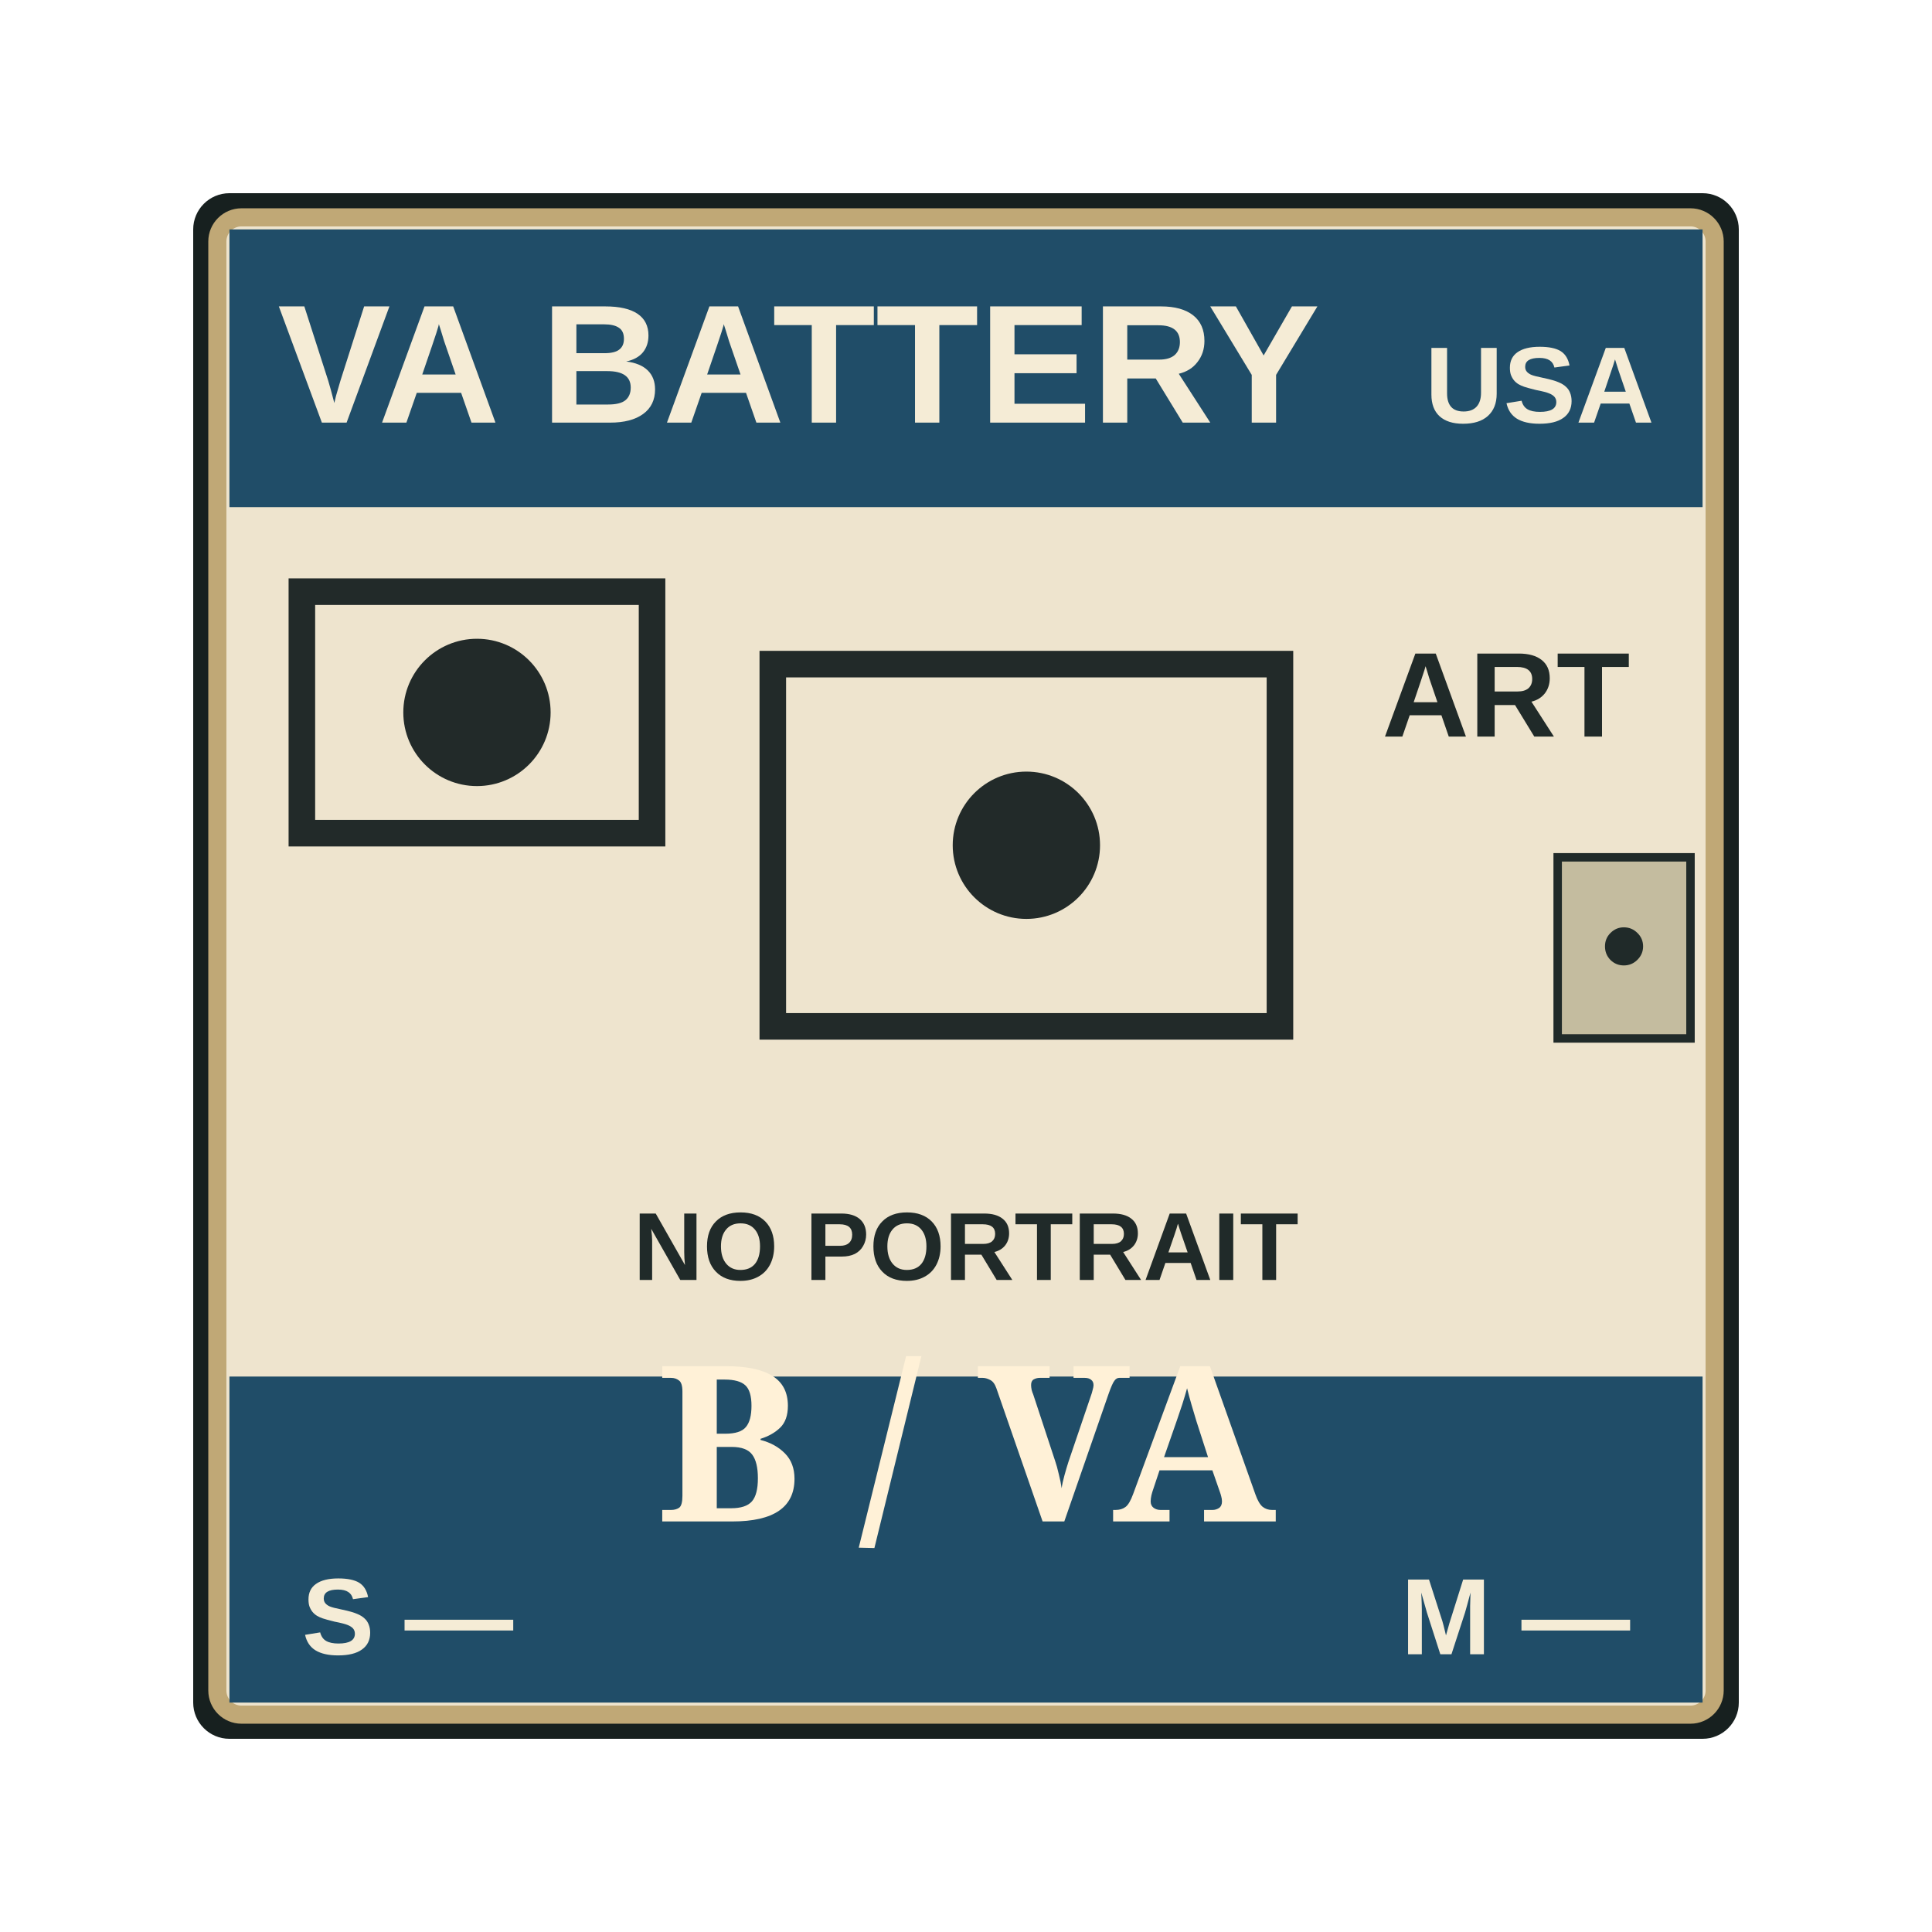
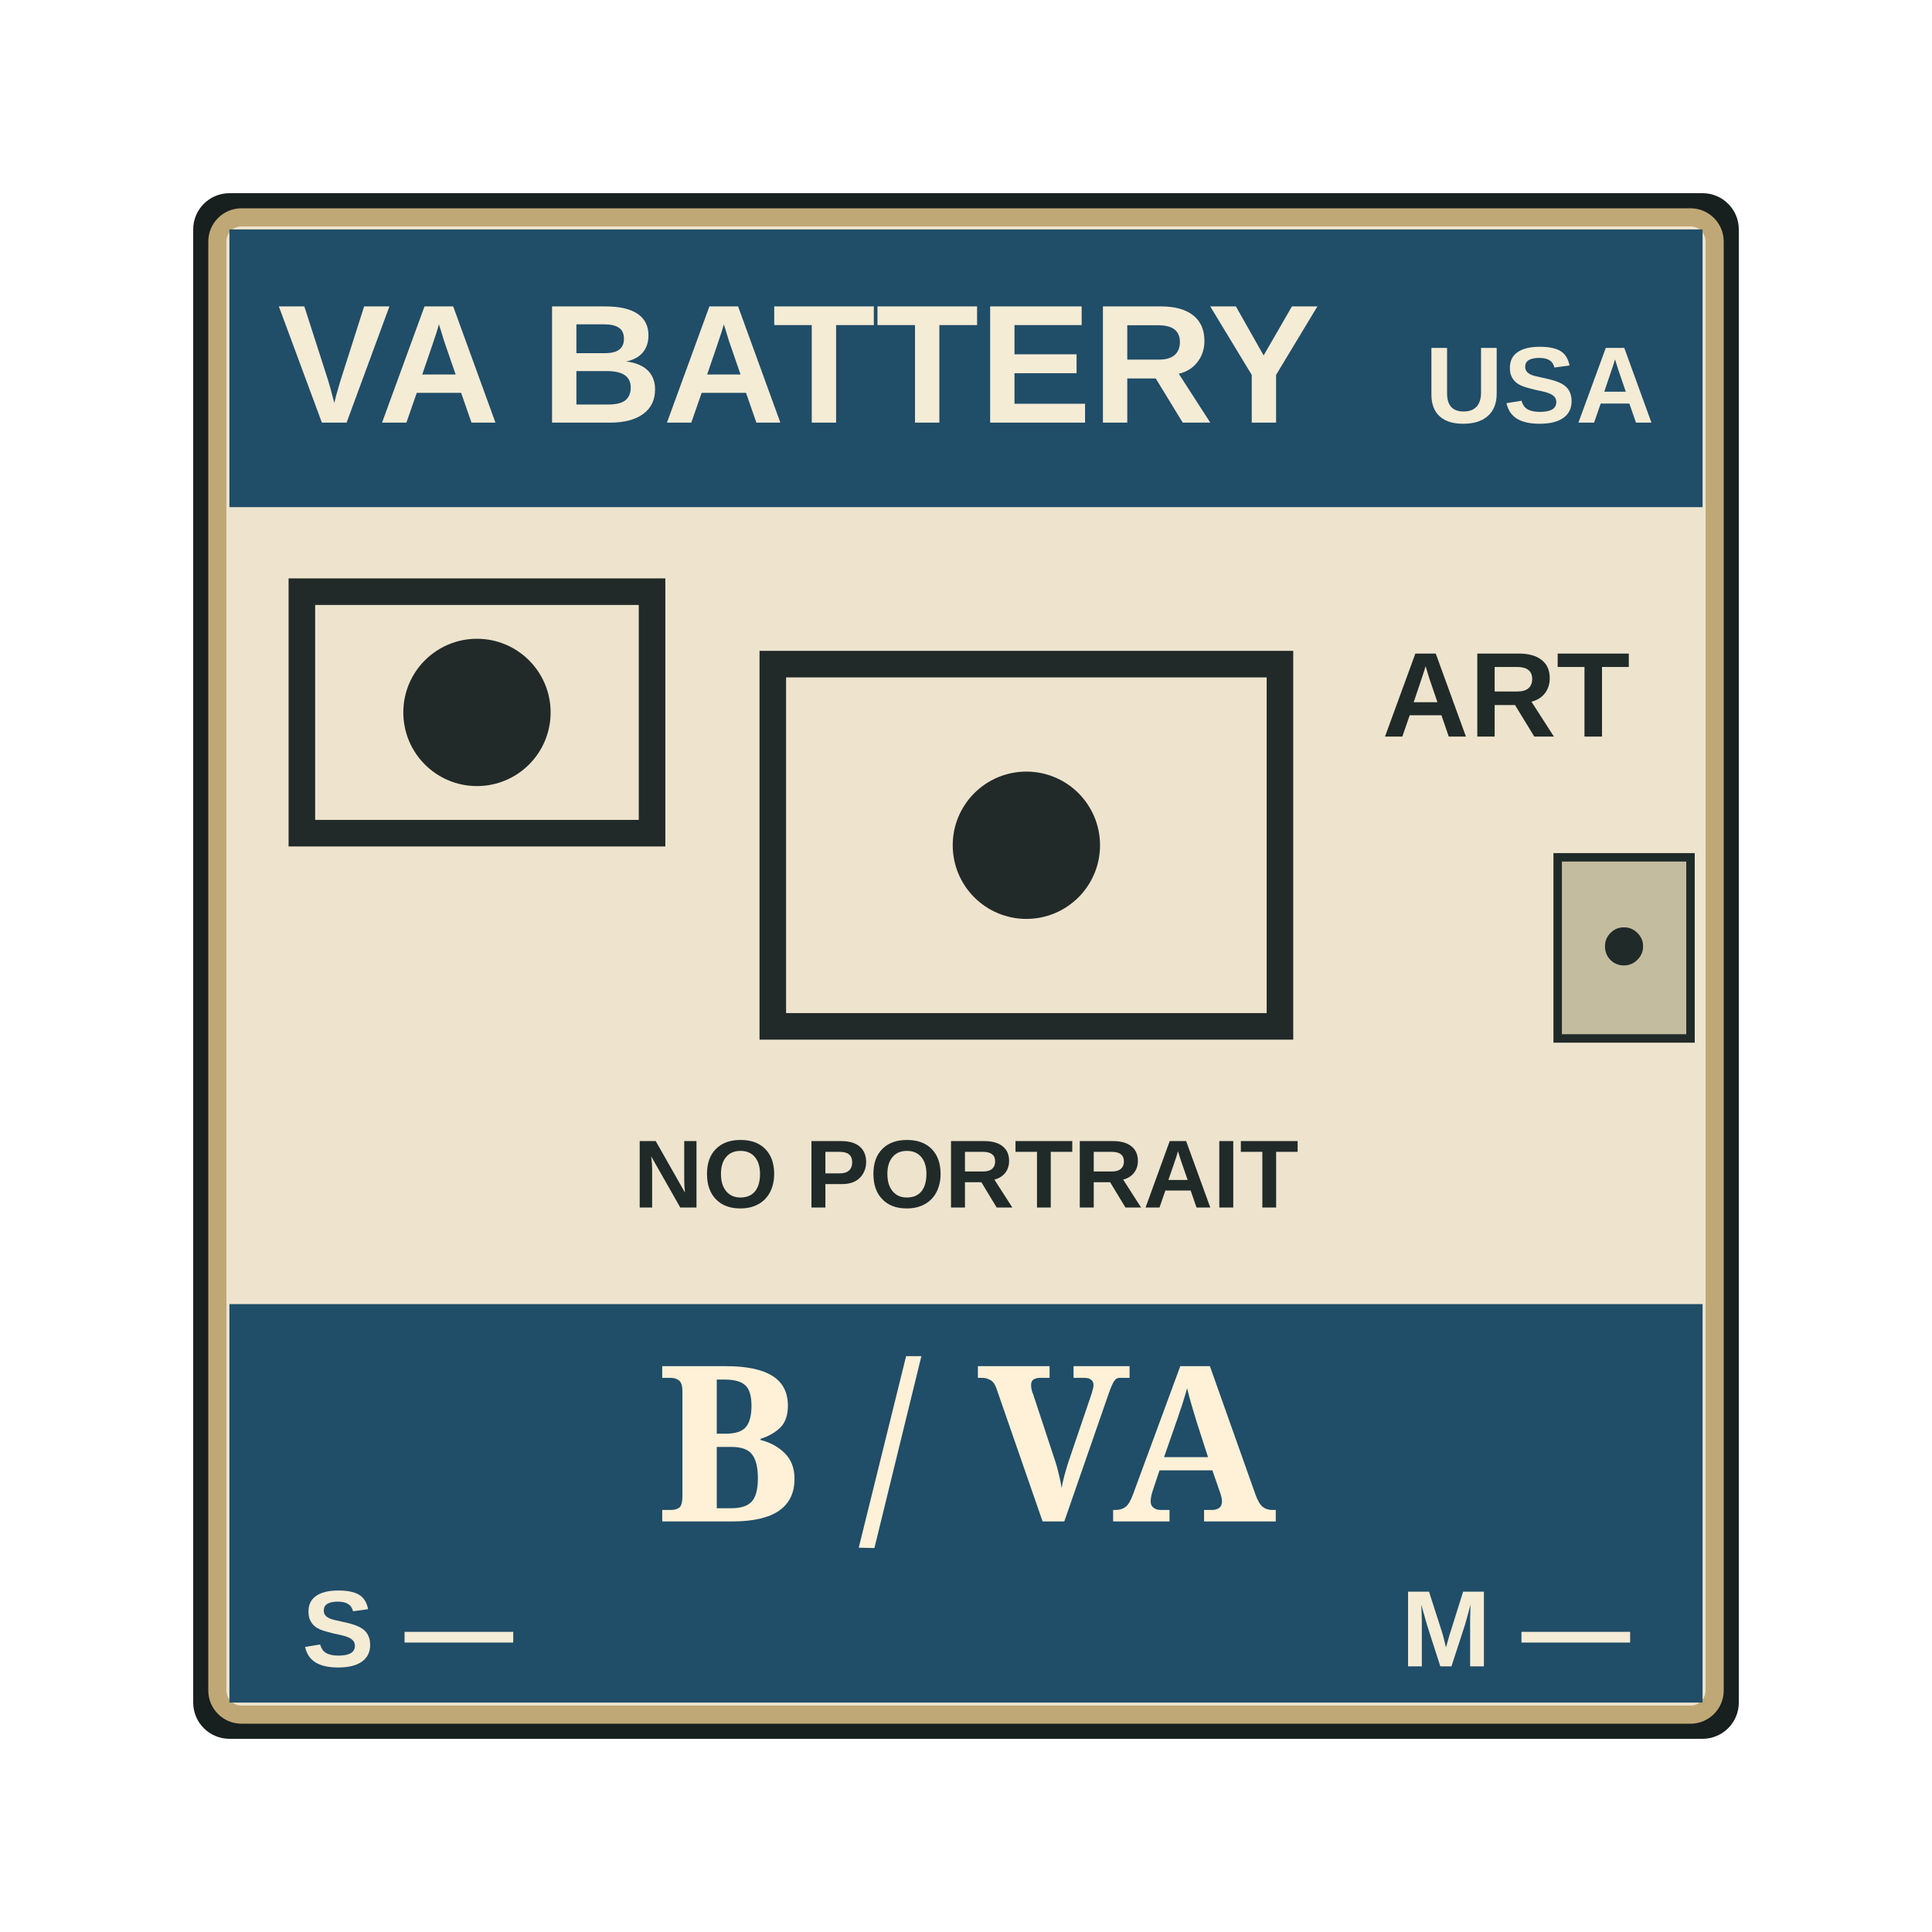
<svg xmlns="http://www.w3.org/2000/svg" width="512" height="512" viewBox="0 0 160 160">
  <rect x="16" y="16.0" width="128" height="128" rx="3" fill="#17201f" />
  <rect x="18" y="18.0" width="124" height="124" rx="2" fill="#eee4ce" stroke="#c0a876" stroke-width="1.5" />
  <rect x="19" y="19.0" width="122" height="23" fill="#204d68" />
  <text x="23" y="35.0" fill="#f5ecd6" font-family="Arial" font-size="14" font-weight="bold" text-anchor="start">VA BATTERY</text>
  <text x="137" y="35.0" fill="#f5ecd6" font-family="Arial" font-size="9" font-weight="bold" text-anchor="end">USA</text>
  <g stroke="#222a29" stroke-width="2.2" fill="none">
    <rect x="64" y="55.0" width="42" height="30" />
    <circle cx="85.0" cy="70.0" r="5" fill="#222a29" />
  </g>
-   <text x="80" y="106.0" fill="#202a29" font-family="Arial" font-size="8" font-weight="bold" text-anchor="middle">NO PORTRAIT</text>
+   <text x="80" y="100.0" fill="#202a29" font-family="Arial" font-size="8" font-weight="bold" text-anchor="middle">NO PORTRAIT</text>
  <g stroke="#222a29" stroke-width="2.2" fill="none">
    <rect x="25" y="49.0" width="29" height="20" />
    <circle cx="39.5" cy="59.0" r="5" fill="#222a29" />
  </g>
  <text x="135" y="61.0" fill="#202a29" font-family="Arial" font-size="10" font-weight="bold" text-anchor="end">ART</text>
-   <rect x="19" y="114.0" width="122" height="27" fill="#204d68" />
+   <rect x="19" y="108.0" width="122" height="33" fill="#204d68" />
  <text x="80" y="126.0" fill="#fff1d7" font-family="Georgia" font-size="18" font-weight="bold" text-anchor="middle">B / VA</text>
-   <text x="25" y="137.0" fill="#f5ecd6" font-family="Arial" font-size="9" font-weight="bold" text-anchor="start">S —</text>
-   <text x="135" y="137.0" fill="#f5ecd6" font-family="Arial" font-size="9" font-weight="bold" text-anchor="end">M —</text>
+   <text x="25" y="138.0" fill="#f5ecd6" font-family="Arial" font-size="9" font-weight="bold" text-anchor="start">S —</text>
+   <text x="135" y="138.0" fill="#f5ecd6" font-family="Arial" font-size="9" font-weight="bold" text-anchor="end">M —</text>
  <rect x="129" y="71.0" width="11" height="15" fill="#c4bc9f" stroke="#202a29" stroke-width=".7" />
  <text x="134.5" y="82.0" fill="#202a29" font-family="Arial" font-size="11" font-weight="bold" text-anchor="middle">•</text>
</svg>
